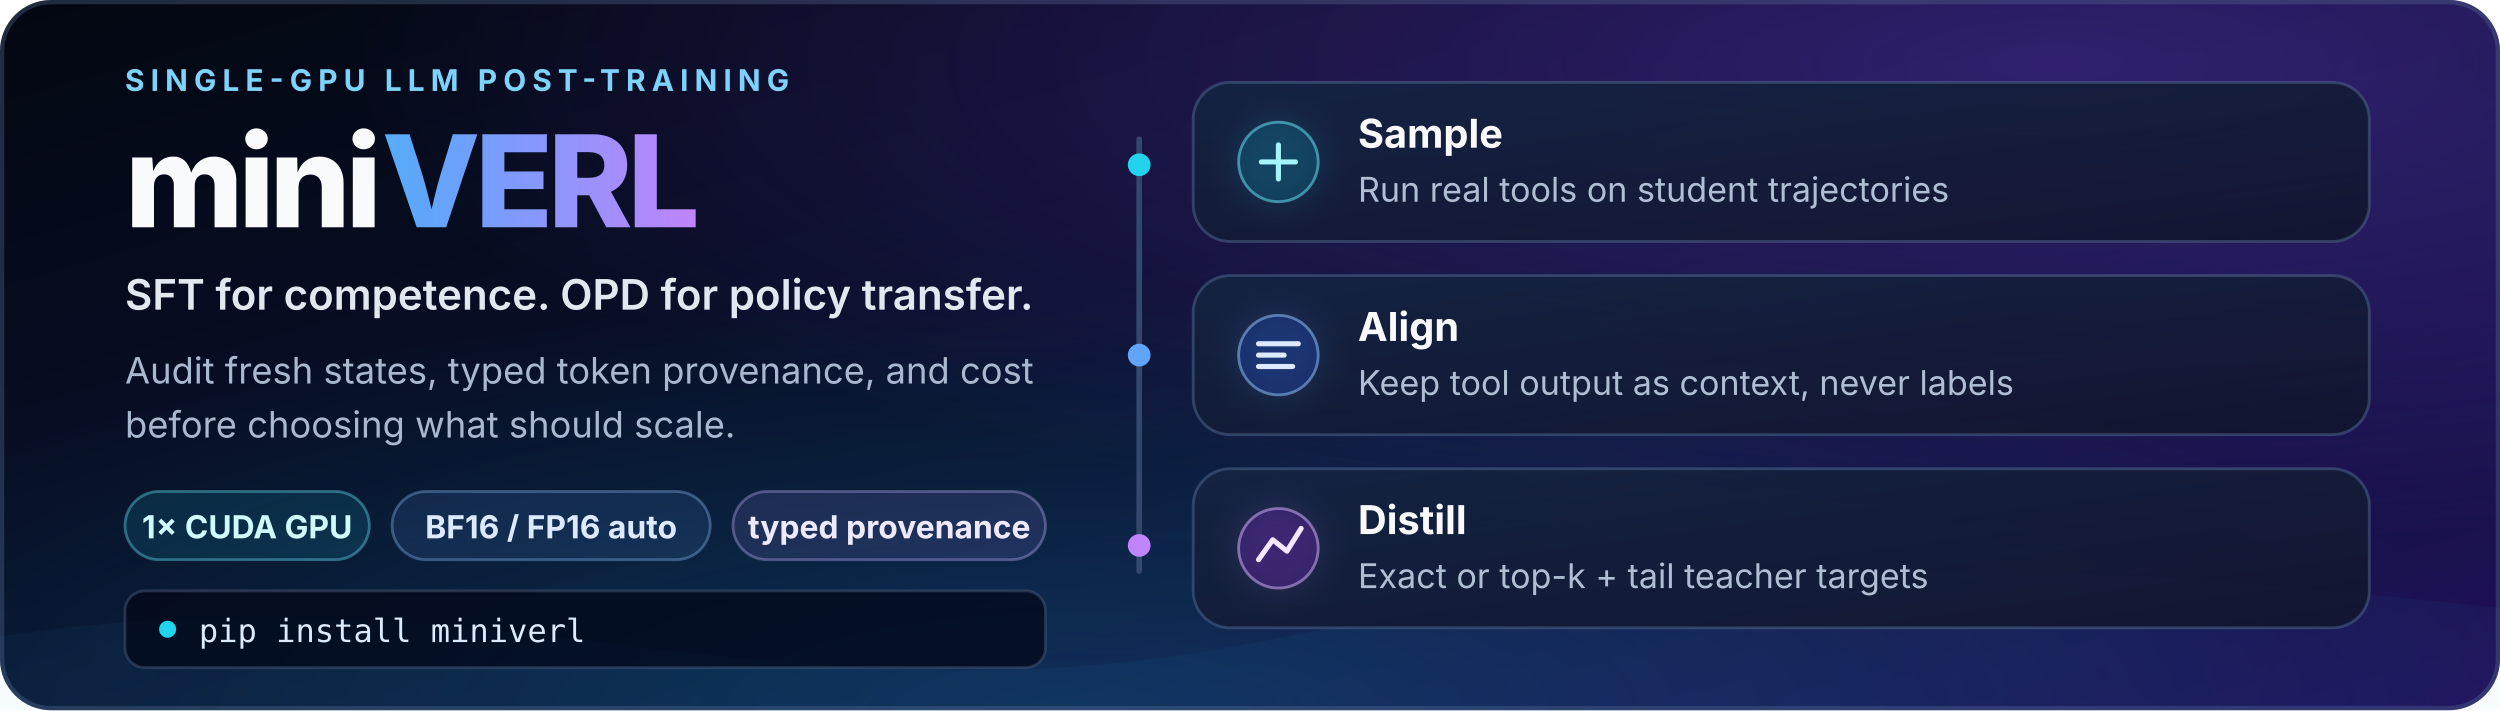
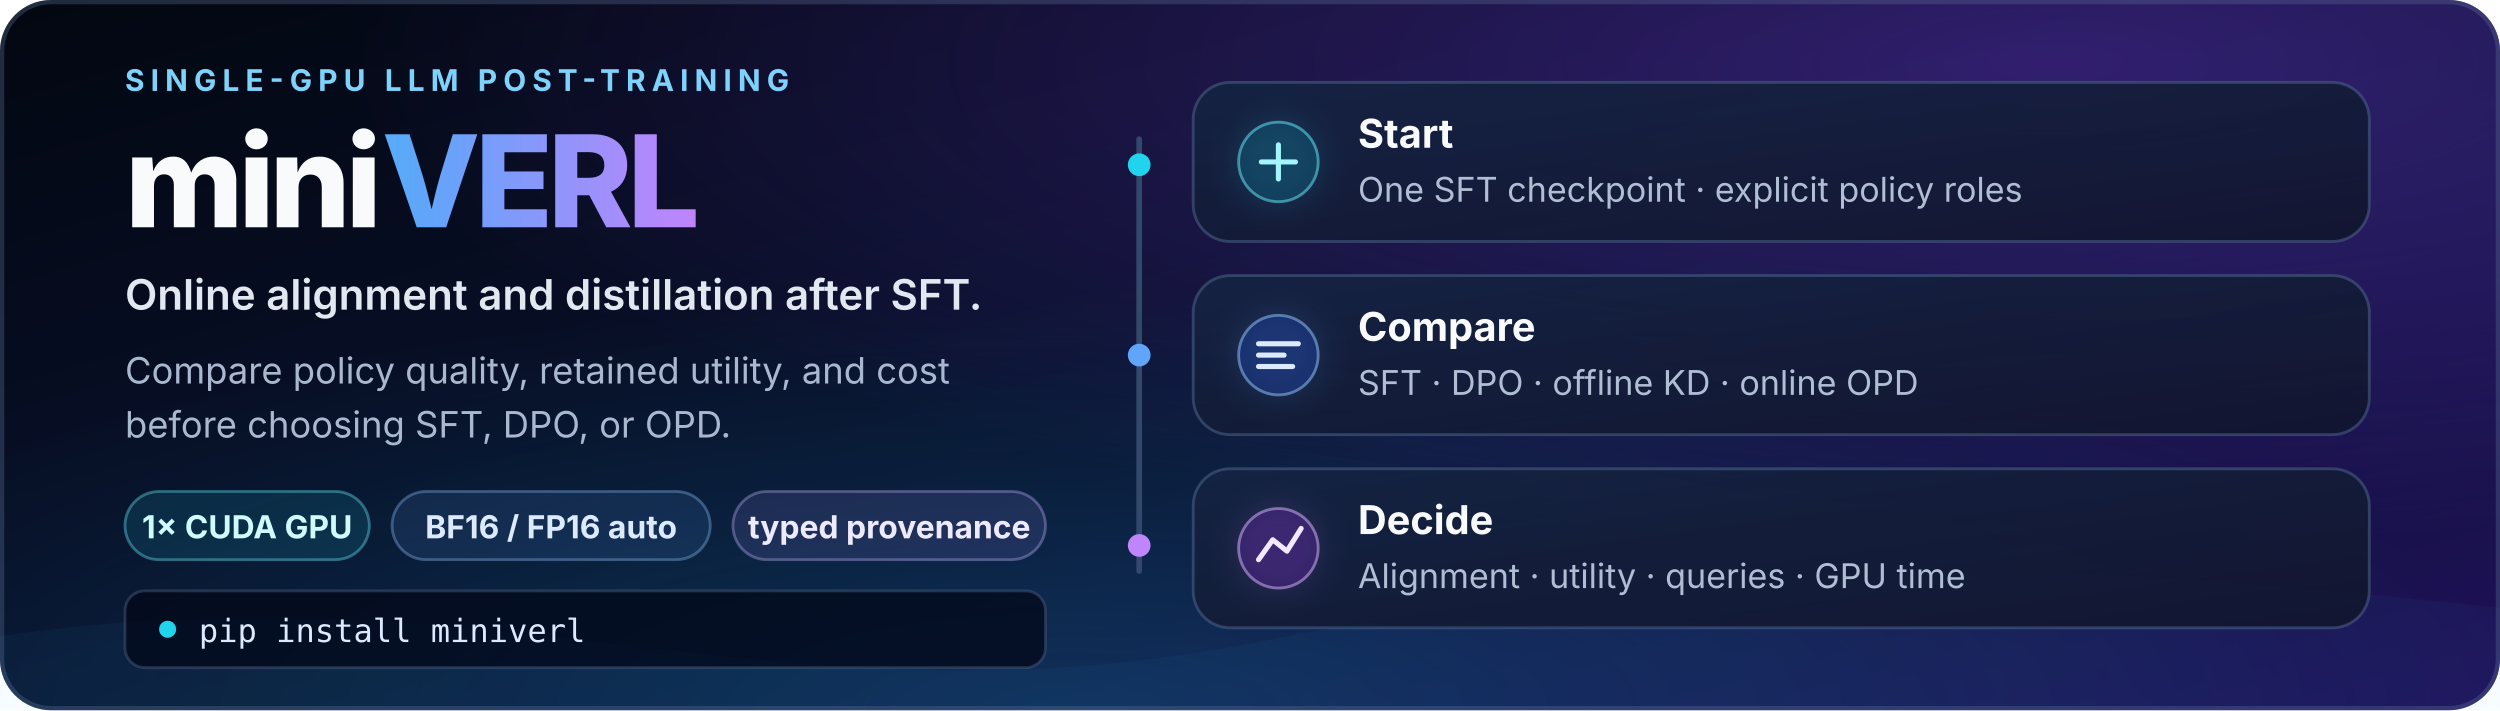
<svg xmlns="http://www.w3.org/2000/svg" viewBox="0 0 880 250" width="880" height="250" role="img" aria-labelledby="banner-title banner-desc">
  <defs>
    <linearGradient id="bg" x1="0" y1="0" x2="1" y2="1">
      <stop offset="0%" stop-color="#030711" />
      <stop offset="55%" stop-color="#0a1230" />
      <stop offset="100%" stop-color="#20105a" />
    </linearGradient>
    <linearGradient id="brand" x1="0" y1="0" x2="1" y2="0">
      <stop offset="0%" stop-color="#22d3ee" />
      <stop offset="52%" stop-color="#60a5fa" />
      <stop offset="100%" stop-color="#c084fc" />
    </linearGradient>
    <linearGradient id="card" x1="0" y1="0" x2="1" y2="1">
      <stop offset="0%" stop-color="#142342" stop-opacity=".92" />
      <stop offset="100%" stop-color="#11152c" stop-opacity=".88" />
    </linearGradient>
    <radialGradient id="violet-glow" cx="82%" cy="9%" r="68%">
      <stop offset="0%" stop-color="#7c3aed" stop-opacity=".35" />
      <stop offset="100%" stop-color="#7c3aed" stop-opacity="0" />
    </radialGradient>
    <radialGradient id="cyan-glow" cx="43%" cy="100%" r="58%">
      <stop offset="0%" stop-color="#0891b2" stop-opacity=".24" />
      <stop offset="100%" stop-color="#0891b2" stop-opacity="0" />
    </radialGradient>
    <filter id="soft-glow" x="-80%" y="-80%" width="260%" height="260%">
      <feGaussianBlur stdDeviation="5" />
    </filter>
  </defs>
  <rect width="880" height="250" rx="18" fill="url(#bg)" />
  <rect width="880" height="250" rx="18" fill="url(#violet-glow)" />
  <rect width="880" height="250" rx="18" fill="url(#cyan-glow)" />
  <path d="M0 224 C176 198 274 259 443 226 S710 196 880 214 V250 H0Z" fill="#38bdf8" opacity=".045" />
  <rect x=".75" y=".75" width="878.5" height="248.5" rx="17.25" fill="none" stroke="#5b7198" stroke-opacity=".34" stroke-width="1.5" />
  <g font-family="Inter, ui-sans-serif, system-ui, -apple-system, Segoe UI, sans-serif">
    <text x="44" y="32" font-size="10.5" font-weight="750" letter-spacing="2.15" fill="#7dd3fc">
      SINGLE-GPU LLM POST-TRAINING
    </text>
    <text x="44" y="80" font-size="45" font-weight="790" letter-spacing="-1.8" fill="#f8fafc">
      mini<tspan fill="url(#brand)">VERL</tspan>
    </text>
    <text x="44" y="109" font-size="14.8" font-weight="570" fill="#e2e8f0">
-       SFT for competence. OPD for policy transfer.
+       Online alignment and distillation after SFT.
    </text>
    <text x="44" y="135" font-size="12.8" fill="#a9b8cf">
-       Audit fresh states, typed token provenance, and cost
+       Compare policy quality, retained utility, and cost
    </text>
    <text x="44" y="154" font-size="12.8" fill="#a9b8cf">
-       before choosing what should scale.
+       before choosing SFT, DPO, or OPD.
    </text>
    <g font-size="11.2" font-weight="680">
      <rect x="44" y="173" width="86" height="24" rx="12" fill="#22d3ee" fill-opacity=".12" stroke="#67e8f9" stroke-opacity=".38" />
      <text x="87" y="189.5" text-anchor="middle" fill="#cffafe">1× CUDA GPU</text>
      <rect x="138" y="173" width="112" height="24" rx="12" fill="#60a5fa" fill-opacity=".12" stroke="#93c5fd" stroke-opacity=".34" />
      <text x="194" y="189.5" text-anchor="middle" fill="#dbeafe">BF16 / FP16 auto</text>
      <rect x="258" y="173" width="110" height="24" rx="12" fill="#a78bfa" fill-opacity=".13" stroke="#c4b5fd" stroke-opacity=".35" />
      <text x="313" y="189.5" text-anchor="middle" fill="#ede9fe">typed provenance</text>
    </g>
    <rect x="44" y="208" width="324" height="27" rx="7" fill="#020617" fill-opacity=".72" stroke="#516381" stroke-opacity=".42" />
    <circle cx="59" cy="221.5" r="3" fill="#22d3ee" />
    <text x="70" y="226" font-family="ui-monospace, SFMono-Regular, Menlo, Consolas, monospace" font-size="11.3" fill="#dbeafe">pip install miniverl</text>
    <path d="M401 49 V201" fill="none" stroke="#33486d" stroke-width="2" stroke-linecap="round" />
    <circle cx="401" cy="58" r="4" fill="#22d3ee" />
    <circle cx="401" cy="125" r="4" fill="#60a5fa" />
    <circle cx="401" cy="192" r="4" fill="#c084fc" />
    <g>
      <rect x="420" y="29" width="414" height="56" rx="13" fill="url(#card)" stroke="#4c6388" stroke-opacity=".55" />
      <circle cx="450" cy="57" r="16" fill="#22d3ee" opacity=".12" filter="url(#soft-glow)" />
      <circle cx="450" cy="57" r="14" fill="#0e7490" fill-opacity=".28" stroke="#67e8f9" stroke-opacity=".52" />
      <path d="M444 57h12M450 51v12" stroke="#a5f3fc" stroke-width="1.8" stroke-linecap="round" />
-       <text x="478" y="52" font-size="14" font-weight="720" fill="#f8fafc">Sample</text>
-       <text x="478" y="71" font-size="12" fill="#afbed3">Run real tools on student trajectories</text>
+       <text x="478" y="52" font-size="14" font-weight="720" fill="#f8fafc">Start</text>
+       <text x="478" y="71" font-size="12" fill="#afbed3">One SFT checkpoint · explicit policy roles</text>
    </g>
    <g>
      <rect x="420" y="97" width="414" height="56" rx="13" fill="url(#card)" stroke="#4c6388" stroke-opacity=".55" />
      <circle cx="450" cy="125" r="16" fill="#60a5fa" opacity=".12" filter="url(#soft-glow)" />
      <circle cx="450" cy="125" r="14" fill="#1d4ed8" fill-opacity=".25" stroke="#93c5fd" stroke-opacity=".52" />
      <path d="M443 121h14M443 125h9M443 129h12" stroke="#dbeafe" stroke-width="1.8" stroke-linecap="round" />
-       <text x="478" y="120" font-size="14" font-weight="720" fill="#f8fafc">Align</text>
-       <text x="478" y="139" font-size="12" fill="#afbed3">Keep tool output as context, never labels</text>
+       <text x="478" y="120" font-size="14" font-weight="720" fill="#f8fafc">Compare</text>
+       <text x="478" y="139" font-size="12" fill="#afbed3">SFT · DPO · offline KD · online OPD</text>
    </g>
    <g>
      <rect x="420" y="165" width="414" height="56" rx="13" fill="url(#card)" stroke="#4c6388" stroke-opacity=".55" />
      <circle cx="450" cy="193" r="16" fill="#c084fc" opacity=".12" filter="url(#soft-glow)" />
      <circle cx="450" cy="193" r="14" fill="#7e22ce" fill-opacity=".25" stroke="#d8b4fe" stroke-opacity=".52" />
      <path d="M443 197l5-7 5 4 5-8" fill="none" stroke="#f3e8ff" stroke-width="1.8" stroke-linecap="round" stroke-linejoin="round" />
-       <text x="478" y="188" font-size="14" font-weight="720" fill="#f8fafc">Distill</text>
-       <text x="478" y="207" font-size="12" fill="#afbed3">Exact or top-k + tail teacher targets</text>
+       <text x="478" y="188" font-size="14" font-weight="720" fill="#f8fafc">Decide</text>
+       <text x="478" y="207" font-size="12" fill="#afbed3">Alignment · utility · queries · GPU time</text>
    </g>
  </g>
</svg>
